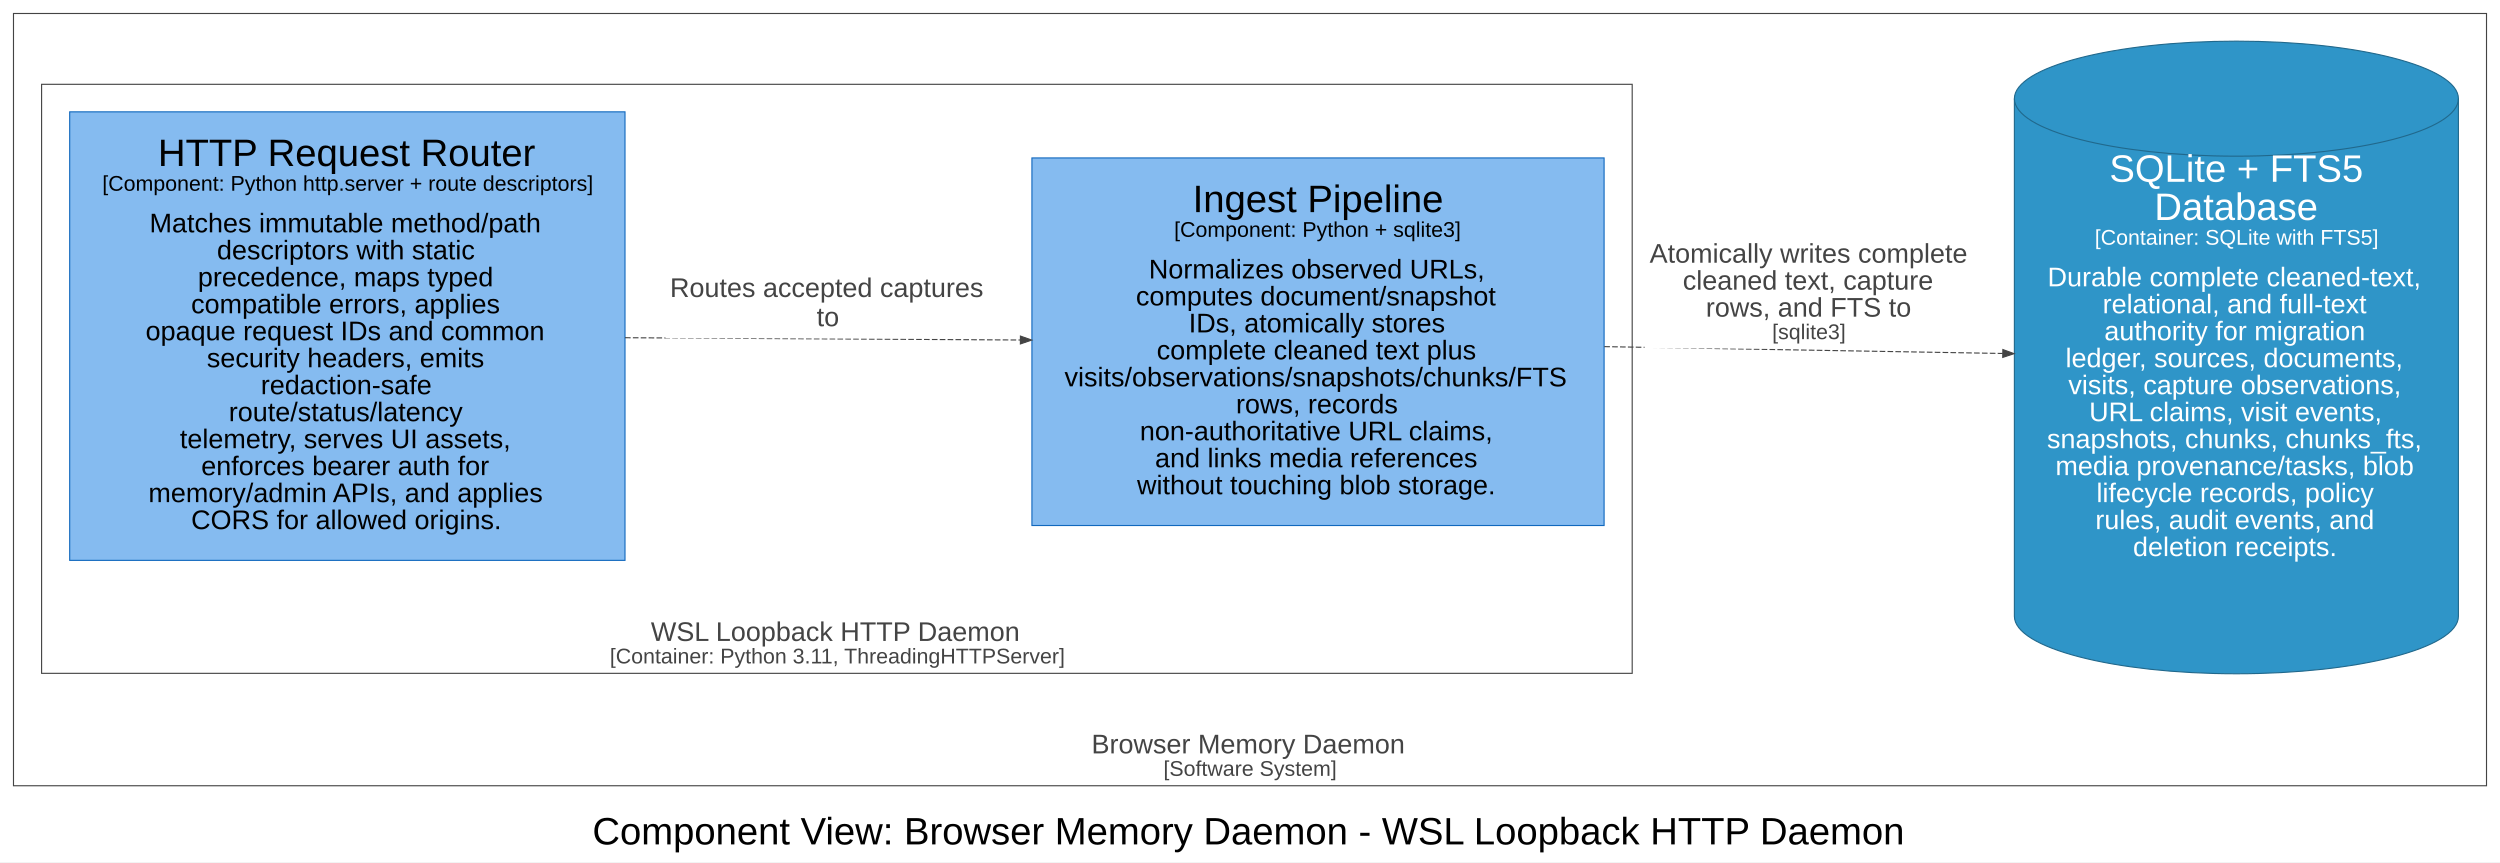
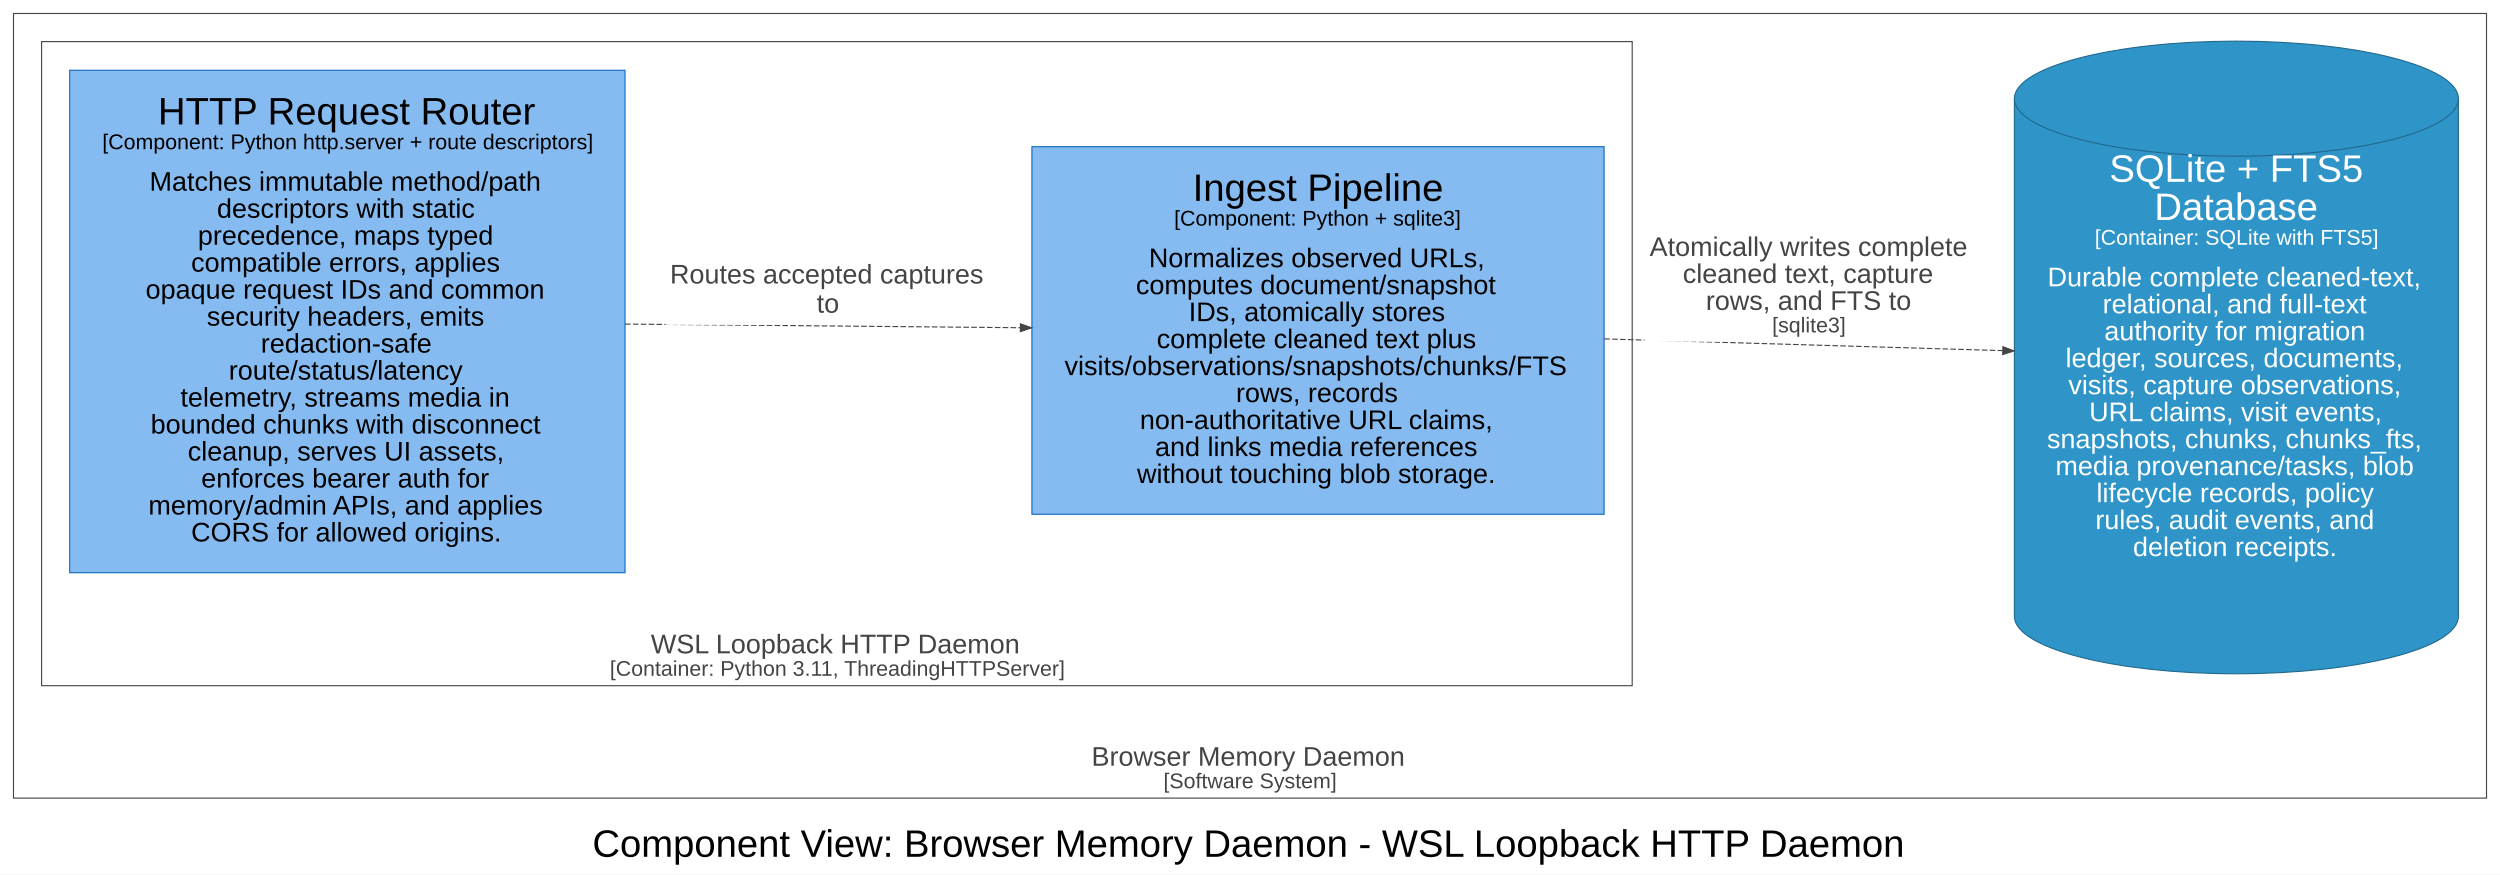
- <svg xmlns="http://www.w3.org/2000/svg" width="2224pt" height="767pt" viewBox="0.00 0.00 2224.00 767.00">
-   <g id="graph0" class="graph" transform="scale(1 1) rotate(0) translate(4 763)">
-     <polygon fill="white" stroke="transparent" points="-4,4 -4,-763 2220,-763 2220,4 -4,4" />
+ <svg xmlns="http://www.w3.org/2000/svg" width="2224pt" height="778pt" viewBox="0.00 0.00 2224.00 778.00">
+   <g id="graph0" class="graph" transform="scale(1 1) rotate(0) translate(4 774)">
+     <polygon fill="white" stroke="transparent" points="-4,4 -4,-774 2220,-774 2220,4 -4,4" />
    <text text-anchor="start" x="523" y="-11.8" font-family="Arial" font-size="34.00">Component View: Browser Memory Daemon - WSL Loopback HTTP Daemon</text>
    <g id="clust1" class="cluster">
-       <polygon fill="none" stroke="#444444" points="8,-64 8,-751 2208,-751 2208,-64 8,-64" />
+       <polygon fill="none" stroke="#444444" points="8,-64 8,-762 2208,-762 2208,-64 8,-64" />
      <text text-anchor="start" x="967" y="-92.8" font-family="Arial" font-size="24.00" fill="#444444">Browser Memory Daemon</text>
      <text text-anchor="start" x="1031" y="-72.8" font-family="Arial" font-size="19.00" fill="#444444">[Software System]</text>
    </g>
    <g id="clust2" class="cluster">
-       <polygon fill="none" stroke="#444444" points="33,-164 33,-688 1448,-688 1448,-164 33,-164" />
+       <polygon fill="none" stroke="#444444" points="33,-164 33,-737 1448,-737 1448,-164 33,-164" />
      <text text-anchor="start" x="575" y="-192.8" font-family="Arial" font-size="24.00" fill="#444444">WSL Loopback HTTP Daemon</text>
      <text text-anchor="start" x="538.5" y="-172.8" font-family="Arial" font-size="19.00" fill="#444444">[Container: Python 3.11, ThreadingHTTPServer]</text>
    </g>
    <g id="23" class="node">
-       <polygon fill="#85bbf0" stroke="#1168bd" points="552,-663.5 58,-663.5 58,-264.5 552,-264.5 552,-663.5" />
-       <text text-anchor="start" x="136.5" y="-615.3" font-family="Arial" font-size="34.00" fill="#000000">HTTP Request Router</text>
-       <text text-anchor="start" x="87" y="-593.3" font-family="Arial" font-size="19.00" fill="#000000">[Component: Python http.server + route descriptors]</text>
-       <text text-anchor="start" x="129" y="-556.3" font-family="Arial" font-size="24.00" fill="#000000">Matches immutable method/path</text>
-       <text text-anchor="start" x="189" y="-532.3" font-family="Arial" font-size="24.00" fill="#000000">descriptors with static</text>
-       <text text-anchor="start" x="172" y="-508.3" font-family="Arial" font-size="24.00" fill="#000000">precedence, maps typed</text>
-       <text text-anchor="start" x="166" y="-484.3" font-family="Arial" font-size="24.00" fill="#000000">compatible errors, applies</text>
-       <text text-anchor="start" x="125.5" y="-460.3" font-family="Arial" font-size="24.00" fill="#000000">opaque request IDs and common</text>
-       <text text-anchor="start" x="180" y="-436.3" font-family="Arial" font-size="24.00" fill="#000000">security headers, emits</text>
-       <text text-anchor="start" x="228" y="-412.3" font-family="Arial" font-size="24.00" fill="#000000">redaction-safe</text>
-       <text text-anchor="start" x="199.5" y="-388.3" font-family="Arial" font-size="24.00" fill="#000000">route/status/latency</text>
-       <text text-anchor="start" x="156" y="-364.3" font-family="Arial" font-size="24.00" fill="#000000">telemetry, serves UI assets,</text>
+       <polygon fill="#85bbf0" stroke="#1168bd" points="552,-711.5 58,-711.5 58,-264.5 552,-264.5 552,-711.5" />
+       <text text-anchor="start" x="136.5" y="-663.3" font-family="Arial" font-size="34.00" fill="#000000">HTTP Request Router</text>
+       <text text-anchor="start" x="87" y="-641.3" font-family="Arial" font-size="19.00" fill="#000000">[Component: Python http.server + route descriptors]</text>
+       <text text-anchor="start" x="129" y="-604.3" font-family="Arial" font-size="24.00" fill="#000000">Matches immutable method/path</text>
+       <text text-anchor="start" x="189" y="-580.3" font-family="Arial" font-size="24.00" fill="#000000">descriptors with static</text>
+       <text text-anchor="start" x="172" y="-556.3" font-family="Arial" font-size="24.00" fill="#000000">precedence, maps typed</text>
+       <text text-anchor="start" x="166" y="-532.3" font-family="Arial" font-size="24.00" fill="#000000">compatible errors, applies</text>
+       <text text-anchor="start" x="125.5" y="-508.3" font-family="Arial" font-size="24.00" fill="#000000">opaque request IDs and common</text>
+       <text text-anchor="start" x="180" y="-484.3" font-family="Arial" font-size="24.00" fill="#000000">security headers, emits</text>
+       <text text-anchor="start" x="228" y="-460.3" font-family="Arial" font-size="24.00" fill="#000000">redaction-safe</text>
+       <text text-anchor="start" x="199.5" y="-436.3" font-family="Arial" font-size="24.00" fill="#000000">route/status/latency</text>
+       <text text-anchor="start" x="156.5" y="-412.3" font-family="Arial" font-size="24.00" fill="#000000">telemetry, streams media in</text>
+       <text text-anchor="start" x="130" y="-388.3" font-family="Arial" font-size="24.00" fill="#000000">bounded chunks with disconnect</text>
+       <text text-anchor="start" x="163" y="-364.3" font-family="Arial" font-size="24.00" fill="#000000">cleanup, serves UI assets,</text>
      <text text-anchor="start" x="175" y="-340.3" font-family="Arial" font-size="24.00" fill="#000000">enforces bearer auth for</text>
      <text text-anchor="start" x="128" y="-316.3" font-family="Arial" font-size="24.00" fill="#000000">memory/admin APIs, and applies</text>
      <text text-anchor="start" x="166" y="-292.3" font-family="Arial" font-size="24.00" fill="#000000">CORS for allowed origins.</text>
    </g>
    <g id="27" class="node">
-       <polygon fill="#85bbf0" stroke="#1168bd" points="1423,-622.5 914,-622.5 914,-295.5 1423,-295.5 1423,-622.5" />
-       <text text-anchor="start" x="1057" y="-574.3" font-family="Arial" font-size="34.00" fill="#000000">Ingest Pipeline</text>
-       <text text-anchor="start" x="1040.5" y="-552.3" font-family="Arial" font-size="19.00" fill="#000000">[Component: Python + sqlite3]</text>
-       <text text-anchor="start" x="1018" y="-515.3" font-family="Arial" font-size="24.00" fill="#000000">Normalizes observed URLs,</text>
-       <text text-anchor="start" x="1006.5" y="-491.3" font-family="Arial" font-size="24.00" fill="#000000">computes document/snapshot</text>
-       <text text-anchor="start" x="1053.5" y="-467.3" font-family="Arial" font-size="24.00" fill="#000000">IDs, atomically stores</text>
-       <text text-anchor="start" x="1025" y="-443.3" font-family="Arial" font-size="24.00" fill="#000000">complete cleaned text plus</text>
-       <text text-anchor="start" x="943" y="-419.3" font-family="Arial" font-size="24.00" fill="#000000">visits/observations/snapshots/chunks/FTS</text>
-       <text text-anchor="start" x="1095.5" y="-395.3" font-family="Arial" font-size="24.00" fill="#000000">rows, records</text>
-       <text text-anchor="start" x="1010" y="-371.3" font-family="Arial" font-size="24.00" fill="#000000">non-authoritative URL claims,</text>
-       <text text-anchor="start" x="1023.5" y="-347.3" font-family="Arial" font-size="24.00" fill="#000000">and links media references</text>
-       <text text-anchor="start" x="1007.5" y="-323.3" font-family="Arial" font-size="24.00" fill="#000000">without touching blob storage.</text>
+       <polygon fill="#85bbf0" stroke="#1168bd" points="1423,-643.5 914,-643.5 914,-316.5 1423,-316.5 1423,-643.5" />
+       <text text-anchor="start" x="1057" y="-595.3" font-family="Arial" font-size="34.00" fill="#000000">Ingest Pipeline</text>
+       <text text-anchor="start" x="1040.5" y="-573.3" font-family="Arial" font-size="19.00" fill="#000000">[Component: Python + sqlite3]</text>
+       <text text-anchor="start" x="1018" y="-536.3" font-family="Arial" font-size="24.00" fill="#000000">Normalizes observed URLs,</text>
+       <text text-anchor="start" x="1006.5" y="-512.3" font-family="Arial" font-size="24.00" fill="#000000">computes document/snapshot</text>
+       <text text-anchor="start" x="1053.5" y="-488.3" font-family="Arial" font-size="24.00" fill="#000000">IDs, atomically stores</text>
+       <text text-anchor="start" x="1025" y="-464.3" font-family="Arial" font-size="24.00" fill="#000000">complete cleaned text plus</text>
+       <text text-anchor="start" x="943" y="-440.3" font-family="Arial" font-size="24.00" fill="#000000">visits/observations/snapshots/chunks/FTS</text>
+       <text text-anchor="start" x="1095.5" y="-416.3" font-family="Arial" font-size="24.00" fill="#000000">rows, records</text>
+       <text text-anchor="start" x="1010" y="-392.3" font-family="Arial" font-size="24.00" fill="#000000">non-authoritative URL claims,</text>
+       <text text-anchor="start" x="1023.5" y="-368.3" font-family="Arial" font-size="24.00" fill="#000000">and links media references</text>
+       <text text-anchor="start" x="1007.5" y="-344.3" font-family="Arial" font-size="24.00" fill="#000000">without touching blob storage.</text>
    </g>
    <g id="116" class="edge">
-       <path fill="none" stroke="#444444" stroke-dasharray="5,2" d="M552.01,-462.57C661.95,-461.93 791.7,-461.18 903.66,-460.53" />
-       <polygon fill="#444444" stroke="#444444" points="903.77,-464.03 913.75,-460.47 903.73,-457.03 903.77,-464.03" />
-       <polygon fill="white" stroke="transparent" points="588,-462 588,-522 878,-522 878,-462 588,-462" />
-       <text text-anchor="start" x="592" y="-498.8" font-family="Arial" font-size="24.00" fill="#444444">Routes accepted captures</text>
-       <text text-anchor="start" x="722.5" y="-472.8" font-family="Arial" font-size="24.00" fill="#444444">to</text>
+       <path fill="none" stroke="#444444" stroke-dasharray="5,2" d="M552.01,-485.72C661.95,-484.69 791.7,-483.49 903.66,-482.45" />
+       <polygon fill="#444444" stroke="#444444" points="903.78,-485.95 913.75,-482.36 903.72,-478.95 903.78,-485.95" />
+       <polygon fill="white" stroke="transparent" points="588,-485 588,-545 878,-545 878,-485 588,-485" />
+       <text text-anchor="start" x="592" y="-521.8" font-family="Arial" font-size="24.00" fill="#444444">Routes accepted captures</text>
+       <text text-anchor="start" x="722.5" y="-495.8" font-family="Arial" font-size="24.00" fill="#444444">to</text>
    </g>
    <g id="47" class="node">
-       <path fill="#2f95c8" stroke="#20688c" d="M2183,-675.22C2183,-703.44 2094.48,-726.38 1985.5,-726.38 1876.52,-726.38 1788,-703.44 1788,-675.22 1788,-675.22 1788,-214.78 1788,-214.78 1788,-186.56 1876.52,-163.62 1985.5,-163.62 2094.48,-163.62 2183,-186.56 2183,-214.78 2183,-214.78 2183,-675.22 2183,-675.22" />
-       <path fill="none" stroke="#20688c" d="M2183,-675.22C2183,-646.99 2094.48,-624.06 1985.5,-624.06 1876.52,-624.06 1788,-646.99 1788,-675.22" />
-       <text text-anchor="start" x="1872.5" y="-601.3" font-family="Arial" font-size="34.00" fill="#ffffff">SQLite + FTS5</text>
-       <text text-anchor="start" x="1912.5" y="-567.3" font-family="Arial" font-size="34.00" fill="#ffffff">Database</text>
-       <text text-anchor="start" x="1859.5" y="-545.3" font-family="Arial" font-size="19.00" fill="#ffffff">[Container: SQLite with FTS5]</text>
-       <text text-anchor="start" x="1817.5" y="-508.3" font-family="Arial" font-size="24.00" fill="#ffffff">Durable complete cleaned-text,</text>
-       <text text-anchor="start" x="1866.5" y="-484.3" font-family="Arial" font-size="24.00" fill="#ffffff">relational, and full-text</text>
-       <text text-anchor="start" x="1868" y="-460.3" font-family="Arial" font-size="24.00" fill="#ffffff">authority for migration</text>
-       <text text-anchor="start" x="1833.5" y="-436.3" font-family="Arial" font-size="24.00" fill="#ffffff">ledger, sources, documents,</text>
-       <text text-anchor="start" x="1836" y="-412.3" font-family="Arial" font-size="24.00" fill="#ffffff">visits, capture observations,</text>
-       <text text-anchor="start" x="1854.5" y="-388.3" font-family="Arial" font-size="24.00" fill="#ffffff">URL claims, visit events,</text>
-       <text text-anchor="start" x="1817" y="-364.3" font-family="Arial" font-size="24.00" fill="#ffffff">snapshots, chunks, chunks_fts,</text>
-       <text text-anchor="start" x="1824.5" y="-340.3" font-family="Arial" font-size="24.00" fill="#ffffff">media provenance/tasks, blob</text>
-       <text text-anchor="start" x="1861" y="-316.3" font-family="Arial" font-size="24.00" fill="#ffffff">lifecycle records, policy</text>
-       <text text-anchor="start" x="1860" y="-292.3" font-family="Arial" font-size="24.00" fill="#ffffff">rules, audit events, and</text>
-       <text text-anchor="start" x="1893.5" y="-268.3" font-family="Arial" font-size="24.00" fill="#ffffff">deletion receipts.</text>
+       <path fill="#2f95c8" stroke="#20688c" d="M2183,-686.22C2183,-714.44 2094.48,-737.38 1985.5,-737.38 1876.52,-737.38 1788,-714.44 1788,-686.22 1788,-686.22 1788,-225.78 1788,-225.78 1788,-197.56 1876.52,-174.62 1985.5,-174.62 2094.48,-174.62 2183,-197.56 2183,-225.78 2183,-225.78 2183,-686.22 2183,-686.22" />
+       <path fill="none" stroke="#20688c" d="M2183,-686.22C2183,-657.99 2094.48,-635.06 1985.5,-635.06 1876.52,-635.06 1788,-657.99 1788,-686.22" />
+       <text text-anchor="start" x="1872.5" y="-612.3" font-family="Arial" font-size="34.00" fill="#ffffff">SQLite + FTS5</text>
+       <text text-anchor="start" x="1912.5" y="-578.3" font-family="Arial" font-size="34.00" fill="#ffffff">Database</text>
+       <text text-anchor="start" x="1859.5" y="-556.3" font-family="Arial" font-size="19.00" fill="#ffffff">[Container: SQLite with FTS5]</text>
+       <text text-anchor="start" x="1817.5" y="-519.3" font-family="Arial" font-size="24.00" fill="#ffffff">Durable complete cleaned-text,</text>
+       <text text-anchor="start" x="1866.5" y="-495.3" font-family="Arial" font-size="24.00" fill="#ffffff">relational, and full-text</text>
+       <text text-anchor="start" x="1868" y="-471.3" font-family="Arial" font-size="24.00" fill="#ffffff">authority for migration</text>
+       <text text-anchor="start" x="1833.5" y="-447.3" font-family="Arial" font-size="24.00" fill="#ffffff">ledger, sources, documents,</text>
+       <text text-anchor="start" x="1836" y="-423.3" font-family="Arial" font-size="24.00" fill="#ffffff">visits, capture observations,</text>
+       <text text-anchor="start" x="1854.5" y="-399.3" font-family="Arial" font-size="24.00" fill="#ffffff">URL claims, visit events,</text>
+       <text text-anchor="start" x="1817" y="-375.3" font-family="Arial" font-size="24.00" fill="#ffffff">snapshots, chunks, chunks_fts,</text>
+       <text text-anchor="start" x="1824.5" y="-351.3" font-family="Arial" font-size="24.00" fill="#ffffff">media provenance/tasks, blob</text>
+       <text text-anchor="start" x="1861" y="-327.3" font-family="Arial" font-size="24.00" fill="#ffffff">lifecycle records, policy</text>
+       <text text-anchor="start" x="1860" y="-303.3" font-family="Arial" font-size="24.00" fill="#ffffff">rules, audit events, and</text>
+       <text text-anchor="start" x="1893.5" y="-279.3" font-family="Arial" font-size="24.00" fill="#ffffff">deletion receipts.</text>
    </g>
    <g id="124" class="edge">
-       <path fill="none" stroke="#444444" stroke-dasharray="5,2" d="M1423.18,-454.64C1537.13,-452.68 1669.89,-450.4 1777.68,-448.55" />
-       <polygon fill="#444444" stroke="#444444" points="1777.76,-452.05 1787.7,-448.38 1777.64,-445.05 1777.76,-452.05" />
-       <polygon fill="white" stroke="transparent" points="1459,-453 1459,-552 1752,-552 1752,-453 1459,-453" />
-       <text text-anchor="start" x="1463.5" y="-529.3" font-family="Arial" font-size="24.00" fill="#444444">Atomically writes complete</text>
-       <text text-anchor="start" x="1493" y="-505.3" font-family="Arial" font-size="24.00" fill="#444444">cleaned text, capture</text>
-       <text text-anchor="start" x="1513.5" y="-481.3" font-family="Arial" font-size="24.00" fill="#444444">rows, and FTS to</text>
-       <text text-anchor="start" x="1572.5" y="-461.3" font-family="Arial" font-size="19.00" fill="#444444">[sqlite3]</text>
+       <path fill="none" stroke="#444444" stroke-dasharray="5,2" d="M1423.18,-472.53C1537.13,-469.17 1669.89,-465.26 1777.68,-462.09" />
+       <polygon fill="#444444" stroke="#444444" points="1777.8,-465.59 1787.7,-461.8 1777.6,-458.59 1777.8,-465.59" />
+       <polygon fill="white" stroke="transparent" points="1459,-470 1459,-569 1752,-569 1752,-470 1459,-470" />
+       <text text-anchor="start" x="1463.5" y="-546.3" font-family="Arial" font-size="24.00" fill="#444444">Atomically writes complete</text>
+       <text text-anchor="start" x="1493" y="-522.3" font-family="Arial" font-size="24.00" fill="#444444">cleaned text, capture</text>
+       <text text-anchor="start" x="1513.5" y="-498.3" font-family="Arial" font-size="24.00" fill="#444444">rows, and FTS to</text>
+       <text text-anchor="start" x="1572.5" y="-478.3" font-family="Arial" font-size="19.00" fill="#444444">[sqlite3]</text>
    </g>
  </g>
</svg>
